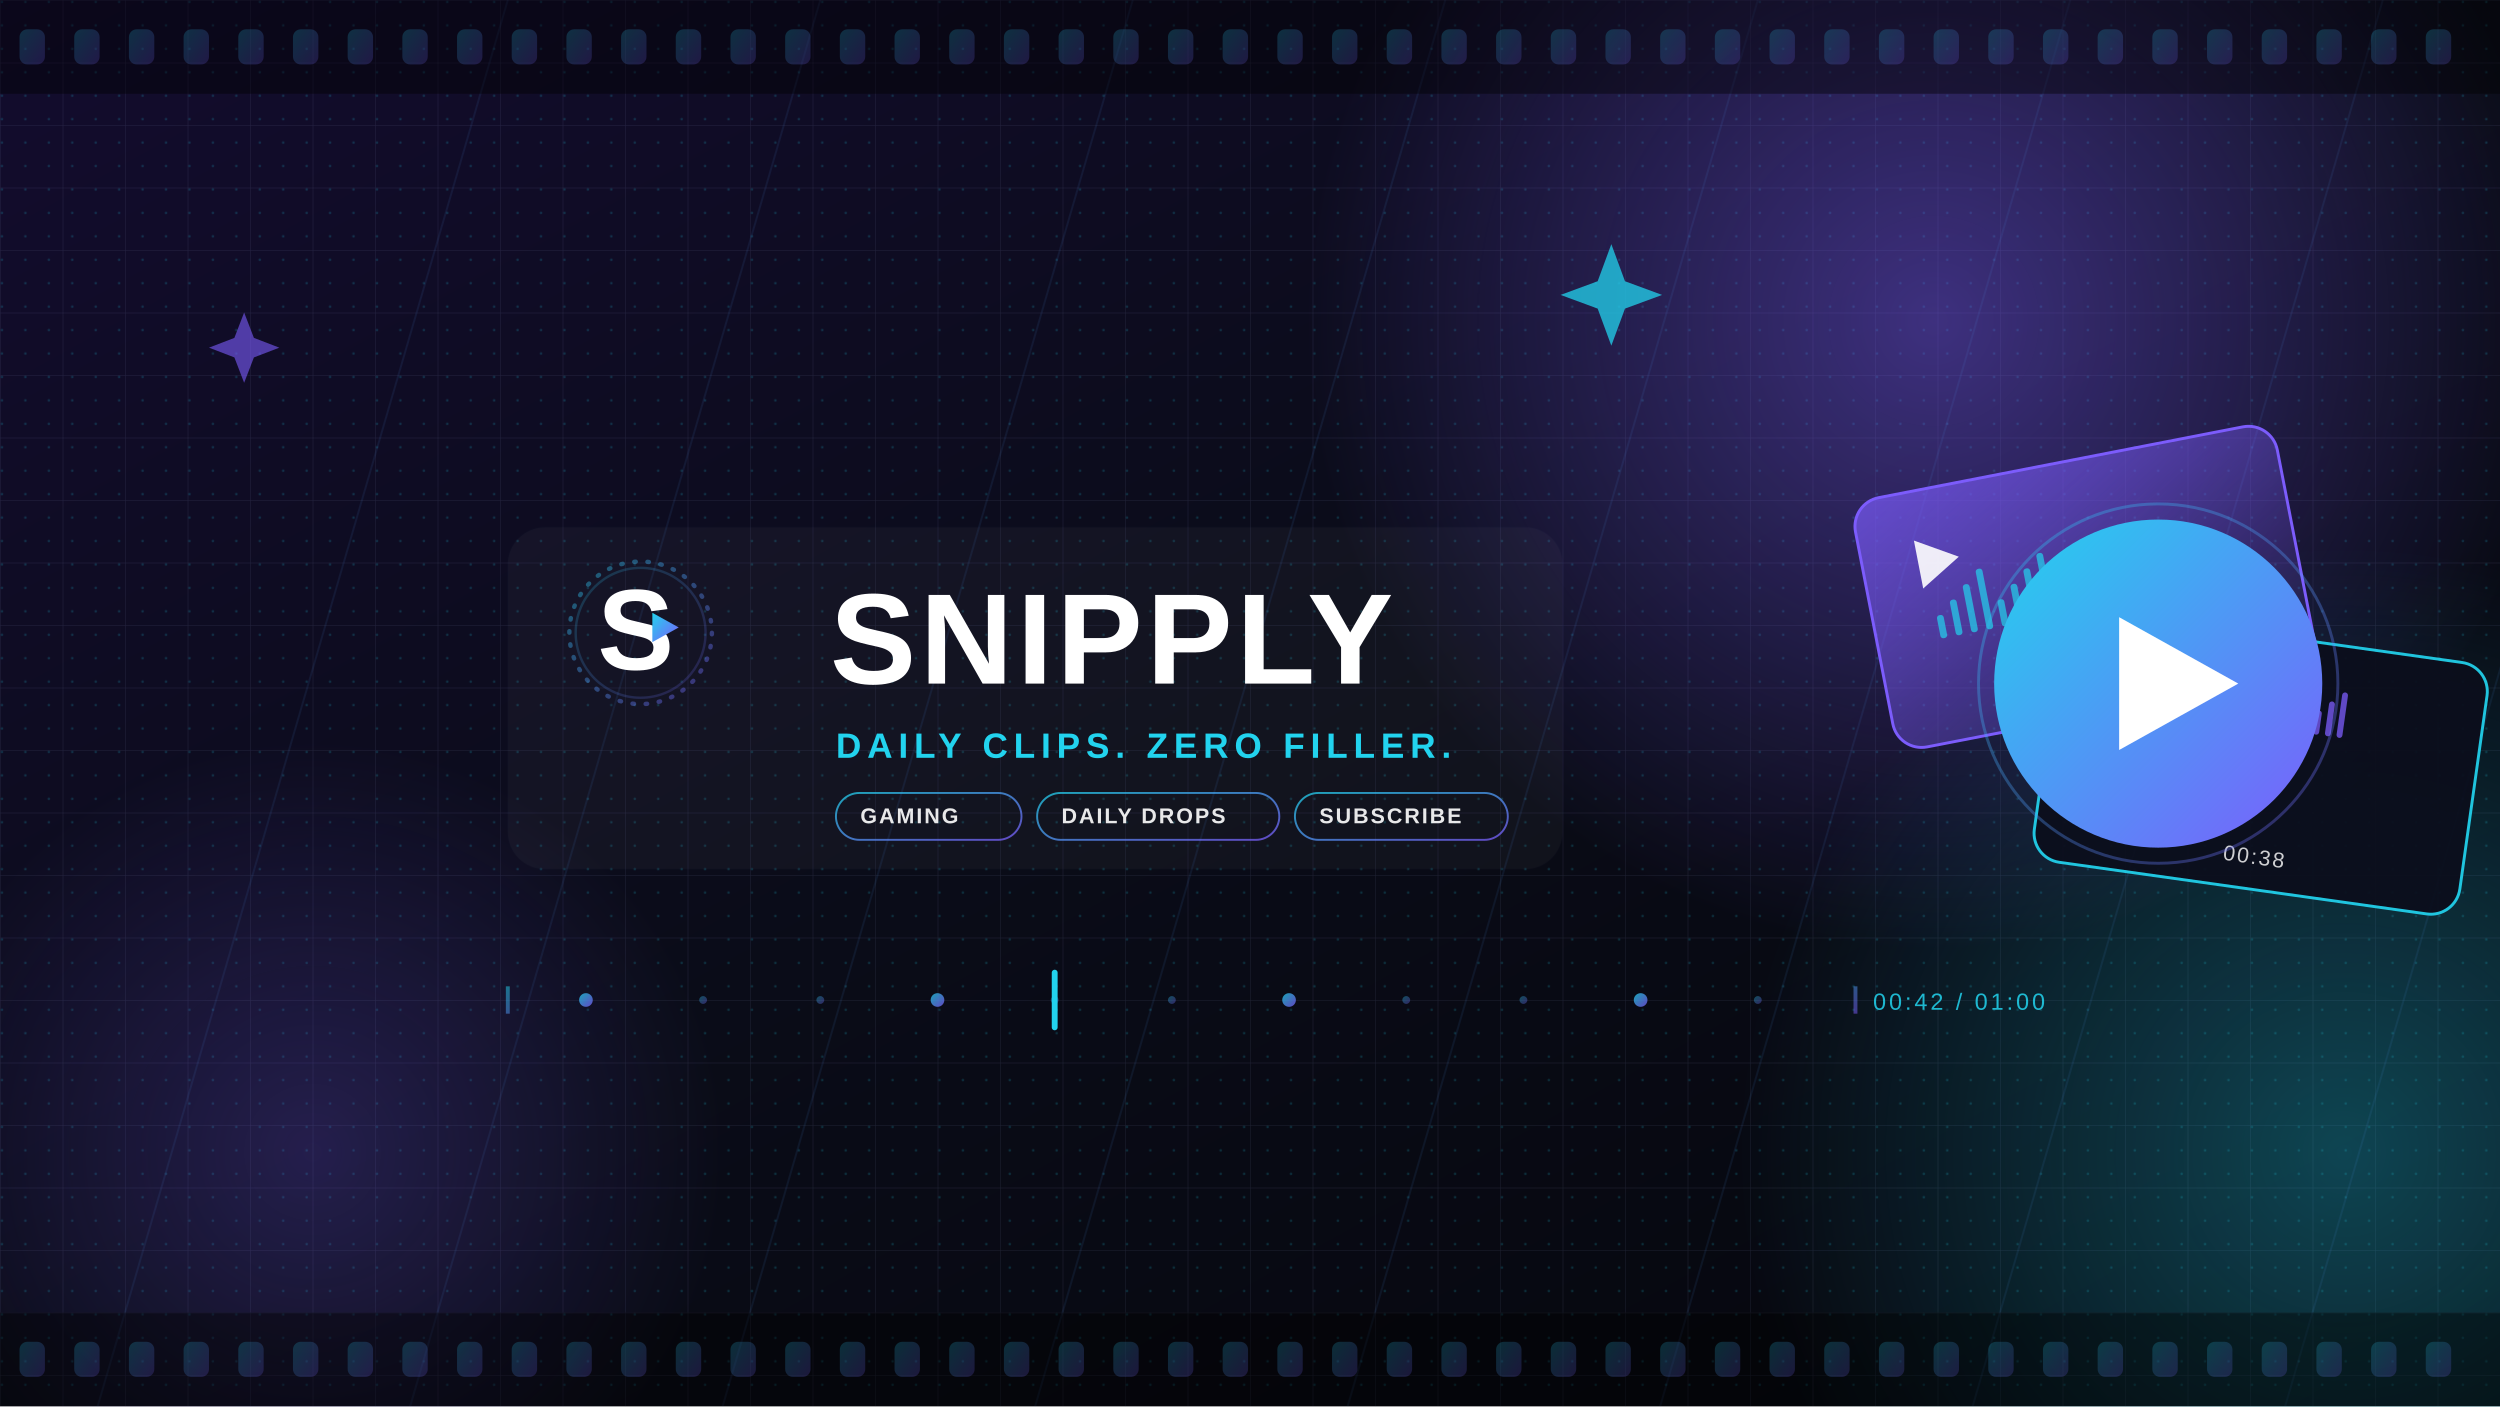
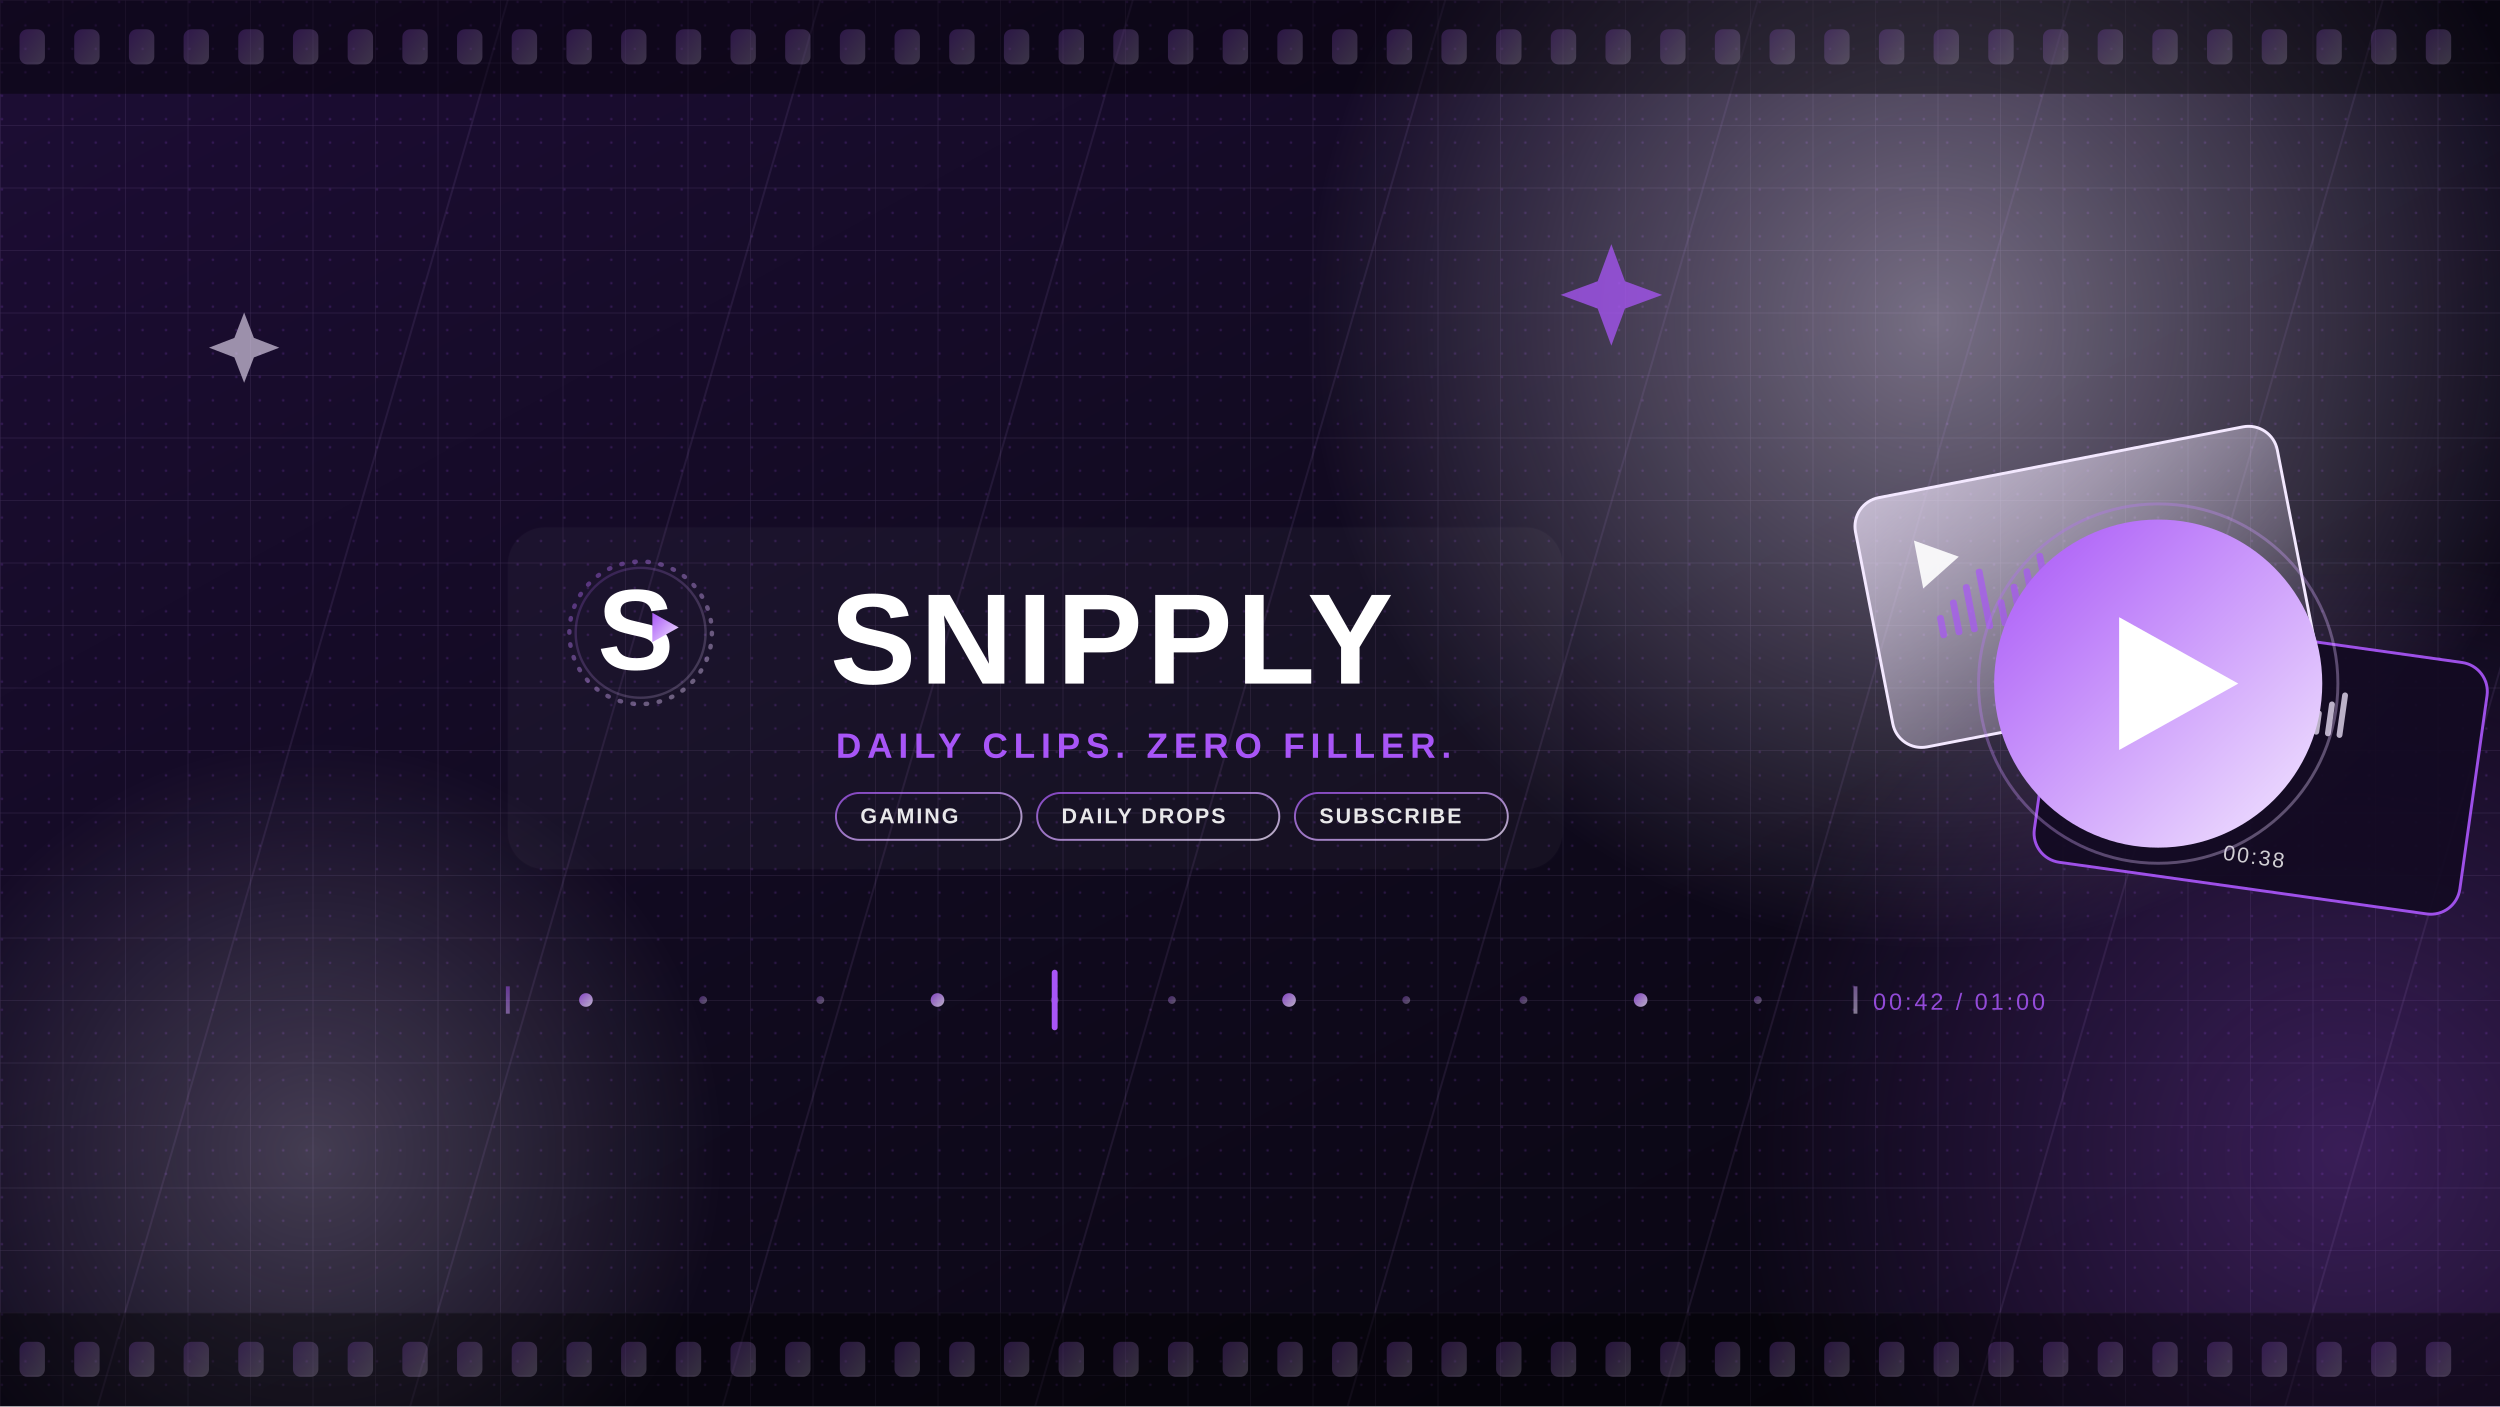
<svg xmlns="http://www.w3.org/2000/svg" width="2560" height="1440" viewBox="0 0 2560 1440">
  <defs>
    <linearGradient id="bg" x1="0" y1="0" x2="1" y2="1">
-       <stop offset="0%" stop-color="#130C2E" />
-       <stop offset="50%" stop-color="#0A0C18" />
-       <stop offset="100%" stop-color="#05060C" />
+       <stop offset="0%" stop-color="#1D0D35" />
+       <stop offset="50%" stop-color="#100A1E" />
+       <stop offset="100%" stop-color="#08050F" />
    </linearGradient>
    <linearGradient id="accent" x1="0" y1="0" x2="1" y2="1">
-       <stop offset="0%" stop-color="#22D3EE" />
-       <stop offset="100%" stop-color="#7C5CFC" />
+       <stop offset="0%" stop-color="#A855F7" />
+       <stop offset="100%" stop-color="#F3E8FF" />
    </linearGradient>
    <linearGradient id="card" x1="0" y1="0" x2="1" y2="1">
-       <stop offset="0%" stop-color="#7C5CFC" stop-opacity="0.7" />
-       <stop offset="100%" stop-color="#7C5CFC" stop-opacity="0.05" />
+       <stop offset="0%" stop-color="#F3E8FF" stop-opacity="0.7" />
+       <stop offset="100%" stop-color="#F3E8FF" stop-opacity="0.05" />
    </linearGradient>
    <radialGradient id="glowA" cx="50%" cy="50%" r="50%">
-       <stop offset="0%" stop-color="#7C5CFC" stop-opacity="0.45" />
-       <stop offset="100%" stop-color="#7C5CFC" stop-opacity="0" />
+       <stop offset="0%" stop-color="#F3E8FF" stop-opacity="0.45" />
+       <stop offset="100%" stop-color="#F3E8FF" stop-opacity="0" />
    </radialGradient>
    <radialGradient id="glowB" cx="50%" cy="50%" r="50%">
-       <stop offset="0%" stop-color="#22D3EE" stop-opacity="0.3" />
-       <stop offset="100%" stop-color="#22D3EE" stop-opacity="0" />
+       <stop offset="0%" stop-color="#A855F7" stop-opacity="0.3" />
+       <stop offset="100%" stop-color="#A855F7" stop-opacity="0" />
    </radialGradient>
    <pattern id="grid" width="64" height="64" patternUnits="userSpaceOnUse">
-       <path d="M 64 0 L 0 0 0 64" fill="none" stroke="#8B8FC7" stroke-width="1" opacity="0.18" />
+       <path d="M 64 0 L 0 0 0 64" fill="none" stroke="#C9A9F5" stroke-width="1" opacity="0.18" />
    </pattern>
    <pattern id="dots" width="24" height="24" patternUnits="userSpaceOnUse">
-       <circle cx="2" cy="2" r="1.4" fill="#22D3EE" opacity="0.16" />
+       <circle cx="2" cy="2" r="1.4" fill="#A855F7" opacity="0.16" />
    </pattern>
  </defs>
  <rect width="2560" height="1440" fill="url(#bg)" />
  <rect width="2560" height="1440" fill="url(#grid)" />
  <rect width="2560" height="1440" fill="url(#dots)" />
  <circle cx="1980" cy="330" r="640" fill="url(#glowA)" />
  <circle cx="2400" cy="1180" r="620" fill="url(#glowB)" />
  <circle cx="320" cy="1180" r="420" fill="url(#glowA)" opacity="0.5" />
  <path d="M 100 1440 L 520 0" stroke="url(#accent)" stroke-width="2" opacity="0.09" />
  <path d="M 420 1440 L 840 0" stroke="url(#accent)" stroke-width="2" opacity="0.09" />
  <path d="M 740 1440 L 1160 0" stroke="url(#accent)" stroke-width="2" opacity="0.09" />
  <path d="M 1060 1440 L 1480 0" stroke="url(#accent)" stroke-width="2" opacity="0.09" />
  <path d="M 1380 1440 L 1800 0" stroke="url(#accent)" stroke-width="2" opacity="0.09" />
  <path d="M 1700 1440 L 2120 0" stroke="url(#accent)" stroke-width="2" opacity="0.09" />
  <path d="M 2020 1440 L 2440 0" stroke="url(#accent)" stroke-width="2" opacity="0.09" />
  <path d="M 2340 1440 L 2760 0" stroke="url(#accent)" stroke-width="2" opacity="0.09" />
  <rect x="0" y="0" width="2560" height="96" fill="#000000" opacity="0.42" />
  <rect x="0" y="1344" width="2560" height="96" fill="#000000" opacity="0.42" />
  <rect x="20" y="30" width="26" height="36" rx="8" fill="url(#accent)" opacity="0.2" />
  <rect x="76" y="30" width="26" height="36" rx="8" fill="url(#accent)" opacity="0.2" />
  <rect x="132" y="30" width="26" height="36" rx="8" fill="url(#accent)" opacity="0.2" />
  <rect x="188" y="30" width="26" height="36" rx="8" fill="url(#accent)" opacity="0.2" />
  <rect x="244" y="30" width="26" height="36" rx="8" fill="url(#accent)" opacity="0.2" />
  <rect x="300" y="30" width="26" height="36" rx="8" fill="url(#accent)" opacity="0.2" />
  <rect x="356" y="30" width="26" height="36" rx="8" fill="url(#accent)" opacity="0.2" />
  <rect x="412" y="30" width="26" height="36" rx="8" fill="url(#accent)" opacity="0.2" />
  <rect x="468" y="30" width="26" height="36" rx="8" fill="url(#accent)" opacity="0.2" />
  <rect x="524" y="30" width="26" height="36" rx="8" fill="url(#accent)" opacity="0.2" />
  <rect x="580" y="30" width="26" height="36" rx="8" fill="url(#accent)" opacity="0.2" />
  <rect x="636" y="30" width="26" height="36" rx="8" fill="url(#accent)" opacity="0.2" />
  <rect x="692" y="30" width="26" height="36" rx="8" fill="url(#accent)" opacity="0.2" />
  <rect x="748" y="30" width="26" height="36" rx="8" fill="url(#accent)" opacity="0.2" />
  <rect x="804" y="30" width="26" height="36" rx="8" fill="url(#accent)" opacity="0.2" />
  <rect x="860" y="30" width="26" height="36" rx="8" fill="url(#accent)" opacity="0.2" />
  <rect x="916" y="30" width="26" height="36" rx="8" fill="url(#accent)" opacity="0.2" />
  <rect x="972" y="30" width="26" height="36" rx="8" fill="url(#accent)" opacity="0.2" />
  <rect x="1028" y="30" width="26" height="36" rx="8" fill="url(#accent)" opacity="0.2" />
  <rect x="1084" y="30" width="26" height="36" rx="8" fill="url(#accent)" opacity="0.2" />
  <rect x="1140" y="30" width="26" height="36" rx="8" fill="url(#accent)" opacity="0.2" />
  <rect x="1196" y="30" width="26" height="36" rx="8" fill="url(#accent)" opacity="0.2" />
  <rect x="1252" y="30" width="26" height="36" rx="8" fill="url(#accent)" opacity="0.2" />
  <rect x="1308" y="30" width="26" height="36" rx="8" fill="url(#accent)" opacity="0.2" />
  <rect x="1364" y="30" width="26" height="36" rx="8" fill="url(#accent)" opacity="0.2" />
  <rect x="1420" y="30" width="26" height="36" rx="8" fill="url(#accent)" opacity="0.2" />
  <rect x="1476" y="30" width="26" height="36" rx="8" fill="url(#accent)" opacity="0.2" />
  <rect x="1532" y="30" width="26" height="36" rx="8" fill="url(#accent)" opacity="0.2" />
  <rect x="1588" y="30" width="26" height="36" rx="8" fill="url(#accent)" opacity="0.2" />
  <rect x="1644" y="30" width="26" height="36" rx="8" fill="url(#accent)" opacity="0.2" />
  <rect x="1700" y="30" width="26" height="36" rx="8" fill="url(#accent)" opacity="0.2" />
  <rect x="1756" y="30" width="26" height="36" rx="8" fill="url(#accent)" opacity="0.2" />
  <rect x="1812" y="30" width="26" height="36" rx="8" fill="url(#accent)" opacity="0.2" />
  <rect x="1868" y="30" width="26" height="36" rx="8" fill="url(#accent)" opacity="0.2" />
  <rect x="1924" y="30" width="26" height="36" rx="8" fill="url(#accent)" opacity="0.2" />
  <rect x="1980" y="30" width="26" height="36" rx="8" fill="url(#accent)" opacity="0.2" />
  <rect x="2036" y="30" width="26" height="36" rx="8" fill="url(#accent)" opacity="0.2" />
  <rect x="2092" y="30" width="26" height="36" rx="8" fill="url(#accent)" opacity="0.2" />
  <rect x="2148" y="30" width="26" height="36" rx="8" fill="url(#accent)" opacity="0.2" />
  <rect x="2204" y="30" width="26" height="36" rx="8" fill="url(#accent)" opacity="0.2" />
  <rect x="2260" y="30" width="26" height="36" rx="8" fill="url(#accent)" opacity="0.2" />
  <rect x="2316" y="30" width="26" height="36" rx="8" fill="url(#accent)" opacity="0.2" />
  <rect x="2372" y="30" width="26" height="36" rx="8" fill="url(#accent)" opacity="0.2" />
  <rect x="2428" y="30" width="26" height="36" rx="8" fill="url(#accent)" opacity="0.2" />
  <rect x="2484" y="30" width="26" height="36" rx="8" fill="url(#accent)" opacity="0.2" />
  <rect x="20" y="1374" width="26" height="36" rx="8" fill="url(#accent)" opacity="0.2" />
  <rect x="76" y="1374" width="26" height="36" rx="8" fill="url(#accent)" opacity="0.2" />
  <rect x="132" y="1374" width="26" height="36" rx="8" fill="url(#accent)" opacity="0.2" />
  <rect x="188" y="1374" width="26" height="36" rx="8" fill="url(#accent)" opacity="0.2" />
  <rect x="244" y="1374" width="26" height="36" rx="8" fill="url(#accent)" opacity="0.2" />
  <rect x="300" y="1374" width="26" height="36" rx="8" fill="url(#accent)" opacity="0.2" />
  <rect x="356" y="1374" width="26" height="36" rx="8" fill="url(#accent)" opacity="0.2" />
  <rect x="412" y="1374" width="26" height="36" rx="8" fill="url(#accent)" opacity="0.2" />
  <rect x="468" y="1374" width="26" height="36" rx="8" fill="url(#accent)" opacity="0.2" />
  <rect x="524" y="1374" width="26" height="36" rx="8" fill="url(#accent)" opacity="0.2" />
  <rect x="580" y="1374" width="26" height="36" rx="8" fill="url(#accent)" opacity="0.2" />
  <rect x="636" y="1374" width="26" height="36" rx="8" fill="url(#accent)" opacity="0.2" />
  <rect x="692" y="1374" width="26" height="36" rx="8" fill="url(#accent)" opacity="0.2" />
  <rect x="748" y="1374" width="26" height="36" rx="8" fill="url(#accent)" opacity="0.2" />
  <rect x="804" y="1374" width="26" height="36" rx="8" fill="url(#accent)" opacity="0.2" />
  <rect x="860" y="1374" width="26" height="36" rx="8" fill="url(#accent)" opacity="0.2" />
  <rect x="916" y="1374" width="26" height="36" rx="8" fill="url(#accent)" opacity="0.2" />
  <rect x="972" y="1374" width="26" height="36" rx="8" fill="url(#accent)" opacity="0.2" />
  <rect x="1028" y="1374" width="26" height="36" rx="8" fill="url(#accent)" opacity="0.2" />
  <rect x="1084" y="1374" width="26" height="36" rx="8" fill="url(#accent)" opacity="0.2" />
  <rect x="1140" y="1374" width="26" height="36" rx="8" fill="url(#accent)" opacity="0.2" />
  <rect x="1196" y="1374" width="26" height="36" rx="8" fill="url(#accent)" opacity="0.2" />
  <rect x="1252" y="1374" width="26" height="36" rx="8" fill="url(#accent)" opacity="0.2" />
  <rect x="1308" y="1374" width="26" height="36" rx="8" fill="url(#accent)" opacity="0.2" />
  <rect x="1364" y="1374" width="26" height="36" rx="8" fill="url(#accent)" opacity="0.2" />
  <rect x="1420" y="1374" width="26" height="36" rx="8" fill="url(#accent)" opacity="0.2" />
  <rect x="1476" y="1374" width="26" height="36" rx="8" fill="url(#accent)" opacity="0.2" />
  <rect x="1532" y="1374" width="26" height="36" rx="8" fill="url(#accent)" opacity="0.2" />
  <rect x="1588" y="1374" width="26" height="36" rx="8" fill="url(#accent)" opacity="0.2" />
  <rect x="1644" y="1374" width="26" height="36" rx="8" fill="url(#accent)" opacity="0.2" />
  <rect x="1700" y="1374" width="26" height="36" rx="8" fill="url(#accent)" opacity="0.2" />
  <rect x="1756" y="1374" width="26" height="36" rx="8" fill="url(#accent)" opacity="0.2" />
  <rect x="1812" y="1374" width="26" height="36" rx="8" fill="url(#accent)" opacity="0.2" />
  <rect x="1868" y="1374" width="26" height="36" rx="8" fill="url(#accent)" opacity="0.2" />
  <rect x="1924" y="1374" width="26" height="36" rx="8" fill="url(#accent)" opacity="0.2" />
  <rect x="1980" y="1374" width="26" height="36" rx="8" fill="url(#accent)" opacity="0.2" />
  <rect x="2036" y="1374" width="26" height="36" rx="8" fill="url(#accent)" opacity="0.2" />
  <rect x="2092" y="1374" width="26" height="36" rx="8" fill="url(#accent)" opacity="0.2" />
  <rect x="2148" y="1374" width="26" height="36" rx="8" fill="url(#accent)" opacity="0.2" />
  <rect x="2204" y="1374" width="26" height="36" rx="8" fill="url(#accent)" opacity="0.2" />
  <rect x="2260" y="1374" width="26" height="36" rx="8" fill="url(#accent)" opacity="0.2" />
  <rect x="2316" y="1374" width="26" height="36" rx="8" fill="url(#accent)" opacity="0.2" />
  <rect x="2372" y="1374" width="26" height="36" rx="8" fill="url(#accent)" opacity="0.2" />
  <rect x="2428" y="1374" width="26" height="36" rx="8" fill="url(#accent)" opacity="0.2" />
  <rect x="2484" y="1374" width="26" height="36" rx="8" fill="url(#accent)" opacity="0.2" />
  <rect x="520" y="540" width="1080" height="350" rx="38" fill="#FFFFFF" opacity="0.035" stroke="url(#accent)" stroke-width="2" stroke-opacity="0.18" />
  <g transform="translate(556 548) scale(0.25)">
    <circle cx="400" cy="400" r="266" fill="none" stroke="url(#accent)" stroke-width="10" opacity="0.2" />
    <circle cx="400" cy="400" r="292" fill="none" stroke="url(#accent)" stroke-width="18" stroke-dasharray="6 48" stroke-linecap="round" opacity="0.4" />
    <text x="380" y="550" text-anchor="middle" font-family="Liberation Sans, Arial, sans-serif" font-size="470" font-weight="bold" fill="#FFFFFF">S</text>
    <path d="M 448 318 L 448 438 L 556 378 Z" fill="url(#accent)" />
  </g>
  <text x="850" y="700" font-family="Liberation Sans, Arial, sans-serif" font-size="132" font-weight="bold" letter-spacing="4" fill="#FFFFFF">SNIPPLY</text>
-   <text x="856" y="776" font-family="Liberation Sans, Arial, sans-serif" font-size="36" font-weight="bold" letter-spacing="6" fill="#22D3EE">DAILY CLIPS. ZERO FILLER.</text>
+   <text x="856" y="776" font-family="Liberation Sans, Arial, sans-serif" font-size="36" font-weight="bold" letter-spacing="6" fill="#A855F7">DAILY CLIPS. ZERO FILLER.</text>
  <g font-family="Liberation Sans, Arial, sans-serif" font-size="22" font-weight="bold" letter-spacing="2">
    <rect x="856" y="812" width="190" height="48" rx="24" fill="none" stroke="url(#accent)" stroke-width="2" opacity="0.75" />
    <text x="881" y="843" fill="#FFFFFF" opacity="0.9">GAMING</text>
    <rect x="1062" y="812" width="248" height="48" rx="24" fill="none" stroke="url(#accent)" stroke-width="2" opacity="0.75" />
    <text x="1087" y="843" fill="#FFFFFF" opacity="0.9">DAILY DROPS</text>
    <rect x="1326" y="812" width="218" height="48" rx="24" fill="none" stroke="url(#accent)" stroke-width="2" opacity="0.75" />
    <text x="1351" y="843" fill="#FFFFFF" opacity="0.9">SUBSCRIBE</text>
  </g>
  <path d="M 520 1024 L 1900 1024" stroke="url(#accent)" stroke-width="3" opacity="0.28" />
  <path d="M 520 1010 L 520 1038 M 1900 1010 L 1900 1038" stroke="url(#accent)" stroke-width="4" opacity="0.5" />
  <circle cx="600" cy="1024" r="7" fill="url(#accent)" opacity="0.75" />
  <circle cx="720" cy="1024" r="4" fill="url(#accent)" opacity="0.35" />
  <circle cx="840" cy="1024" r="4" fill="url(#accent)" opacity="0.35" />
  <circle cx="960" cy="1024" r="7" fill="url(#accent)" opacity="0.75" />
  <circle cx="1080" cy="1024" r="4" fill="url(#accent)" opacity="0.35" />
  <circle cx="1200" cy="1024" r="4" fill="url(#accent)" opacity="0.35" />
  <circle cx="1320" cy="1024" r="7" fill="url(#accent)" opacity="0.75" />
  <circle cx="1440" cy="1024" r="4" fill="url(#accent)" opacity="0.35" />
  <circle cx="1560" cy="1024" r="4" fill="url(#accent)" opacity="0.35" />
  <circle cx="1680" cy="1024" r="7" fill="url(#accent)" opacity="0.75" />
  <circle cx="1800" cy="1024" r="4" fill="url(#accent)" opacity="0.35" />
-   <path d="M 1080 996 L 1080 1052" stroke="#22D3EE" stroke-width="6" stroke-linecap="round" />
-   <text x="1918" y="1034" font-family="Liberation Sans, Arial, sans-serif" font-size="24" letter-spacing="3" fill="#22D3EE" opacity="0.85">00:42 / 01:00</text>
+   <path d="M 1080 996 L 1080 1052" stroke="#A855F7" stroke-width="6" stroke-linecap="round" />
+   <text x="1918" y="1034" font-family="Liberation Sans, Arial, sans-serif" font-size="24" letter-spacing="3" fill="#A855F7" opacity="0.85">00:42 / 01:00</text>
  <g transform="rotate(-11 2140 600)">
-     <rect x="1915" y="470" width="440" height="260" rx="30" fill="url(#card)" stroke="#7C5CFC" stroke-width="3" />
+     <rect x="1915" y="470" width="440" height="260" rx="30" fill="url(#card)" stroke="#F3E8FF" stroke-width="3" />
    <path d="M 1972 520 L 1972 570 L 2014 545 Z" fill="#FFFFFF" opacity="0.9" />
-     <rect x="1980" y="600" width="7" height="24" rx="3" fill="#22D3EE" opacity="0.7" />
-     <rect x="1996" y="587" width="7" height="37" rx="3" fill="#22D3EE" opacity="0.7" />
-     <rect x="2012" y="574" width="7" height="50" rx="3" fill="#22D3EE" opacity="0.7" />
-     <rect x="2028" y="561" width="7" height="63" rx="3" fill="#22D3EE" opacity="0.7" />
-     <rect x="2044" y="596" width="7" height="28" rx="3" fill="#22D3EE" opacity="0.7" />
-     <rect x="2060" y="583" width="7" height="41" rx="3" fill="#22D3EE" opacity="0.7" />
-     <rect x="2076" y="570" width="7" height="54" rx="3" fill="#22D3EE" opacity="0.7" />
-     <rect x="2092" y="557" width="7" height="67" rx="3" fill="#22D3EE" opacity="0.7" />
-     <rect x="2108" y="592" width="7" height="32" rx="3" fill="#22D3EE" opacity="0.7" />
-     <rect x="2124" y="579" width="7" height="45" rx="3" fill="#22D3EE" opacity="0.7" />
-     <rect x="2140" y="566" width="7" height="58" rx="3" fill="#22D3EE" opacity="0.7" />
-     <rect x="2156" y="553" width="7" height="71" rx="3" fill="#22D3EE" opacity="0.7" />
-     <rect x="2172" y="588" width="7" height="36" rx="3" fill="#22D3EE" opacity="0.7" />
-     <rect x="2188" y="575" width="7" height="49" rx="3" fill="#22D3EE" opacity="0.7" />
-     <rect x="2204" y="562" width="7" height="62" rx="3" fill="#22D3EE" opacity="0.7" />
-     <rect x="2220" y="597" width="7" height="27" rx="3" fill="#22D3EE" opacity="0.7" />
-     <rect x="2236" y="584" width="7" height="40" rx="3" fill="#22D3EE" opacity="0.7" />
+     <rect x="1980" y="600" width="7" height="24" rx="3" fill="#A855F7" opacity="0.7" />
+     <rect x="1996" y="587" width="7" height="37" rx="3" fill="#A855F7" opacity="0.7" />
+     <rect x="2012" y="574" width="7" height="50" rx="3" fill="#A855F7" opacity="0.7" />
+     <rect x="2028" y="561" width="7" height="63" rx="3" fill="#A855F7" opacity="0.7" />
+     <rect x="2044" y="596" width="7" height="28" rx="3" fill="#A855F7" opacity="0.7" />
+     <rect x="2060" y="583" width="7" height="41" rx="3" fill="#A855F7" opacity="0.7" />
+     <rect x="2076" y="570" width="7" height="54" rx="3" fill="#A855F7" opacity="0.7" />
+     <rect x="2092" y="557" width="7" height="67" rx="3" fill="#A855F7" opacity="0.7" />
+     <rect x="2108" y="592" width="7" height="32" rx="3" fill="#A855F7" opacity="0.7" />
+     <rect x="2124" y="579" width="7" height="45" rx="3" fill="#A855F7" opacity="0.7" />
+     <rect x="2140" y="566" width="7" height="58" rx="3" fill="#A855F7" opacity="0.7" />
+     <rect x="2156" y="553" width="7" height="71" rx="3" fill="#A855F7" opacity="0.7" />
+     <rect x="2172" y="588" width="7" height="36" rx="3" fill="#A855F7" opacity="0.7" />
+     <rect x="2188" y="575" width="7" height="49" rx="3" fill="#A855F7" opacity="0.7" />
+     <rect x="2204" y="562" width="7" height="62" rx="3" fill="#A855F7" opacity="0.7" />
+     <rect x="2220" y="597" width="7" height="27" rx="3" fill="#A855F7" opacity="0.7" />
+     <rect x="2236" y="584" width="7" height="40" rx="3" fill="#A855F7" opacity="0.7" />
    <text x="2110" y="708" font-family="Liberation Sans, Arial, sans-serif" font-size="22" letter-spacing="2" fill="#FFFFFF" opacity="0.8">00:12</text>
  </g>
  <g transform="rotate(8 2310 780)">
-     <rect x="2095" y="650" width="440" height="260" rx="30" fill="#0B0D1B" opacity="0.92" stroke="#22D3EE" stroke-width="3" />
-     <rect x="2160" y="726" width="6" height="18" rx="3" fill="#7C5CFC" opacity="0.75" />
-     <rect x="2172" y="715" width="6" height="29" rx="3" fill="#7C5CFC" opacity="0.75" />
-     <rect x="2184" y="704" width="6" height="40" rx="3" fill="#7C5CFC" opacity="0.75" />
-     <rect x="2196" y="693" width="6" height="51" rx="3" fill="#7C5CFC" opacity="0.75" />
-     <rect x="2208" y="718" width="6" height="26" rx="3" fill="#7C5CFC" opacity="0.75" />
-     <rect x="2220" y="707" width="6" height="37" rx="3" fill="#7C5CFC" opacity="0.75" />
-     <rect x="2232" y="696" width="6" height="48" rx="3" fill="#7C5CFC" opacity="0.75" />
-     <rect x="2244" y="721" width="6" height="23" rx="3" fill="#7C5CFC" opacity="0.75" />
-     <rect x="2256" y="710" width="6" height="34" rx="3" fill="#7C5CFC" opacity="0.75" />
-     <rect x="2268" y="699" width="6" height="45" rx="3" fill="#7C5CFC" opacity="0.75" />
-     <rect x="2280" y="724" width="6" height="20" rx="3" fill="#7C5CFC" opacity="0.75" />
-     <rect x="2292" y="713" width="6" height="31" rx="3" fill="#7C5CFC" opacity="0.75" />
-     <rect x="2304" y="702" width="6" height="42" rx="3" fill="#7C5CFC" opacity="0.75" />
-     <rect x="2316" y="691" width="6" height="53" rx="3" fill="#7C5CFC" opacity="0.75" />
-     <rect x="2328" y="716" width="6" height="28" rx="3" fill="#7C5CFC" opacity="0.75" />
-     <rect x="2340" y="705" width="6" height="39" rx="3" fill="#7C5CFC" opacity="0.75" />
-     <rect x="2352" y="694" width="6" height="50" rx="3" fill="#7C5CFC" opacity="0.75" />
-     <rect x="2364" y="719" width="6" height="25" rx="3" fill="#7C5CFC" opacity="0.75" />
-     <rect x="2376" y="708" width="6" height="36" rx="3" fill="#7C5CFC" opacity="0.75" />
-     <rect x="2388" y="697" width="6" height="47" rx="3" fill="#7C5CFC" opacity="0.75" />
+     <rect x="2095" y="650" width="440" height="260" rx="30" fill="#120A22" opacity="0.92" stroke="#A855F7" stroke-width="3" />
+     <rect x="2160" y="726" width="6" height="18" rx="3" fill="#F3E8FF" opacity="0.75" />
+     <rect x="2172" y="715" width="6" height="29" rx="3" fill="#F3E8FF" opacity="0.75" />
+     <rect x="2184" y="704" width="6" height="40" rx="3" fill="#F3E8FF" opacity="0.75" />
+     <rect x="2196" y="693" width="6" height="51" rx="3" fill="#F3E8FF" opacity="0.75" />
+     <rect x="2208" y="718" width="6" height="26" rx="3" fill="#F3E8FF" opacity="0.75" />
+     <rect x="2220" y="707" width="6" height="37" rx="3" fill="#F3E8FF" opacity="0.75" />
+     <rect x="2232" y="696" width="6" height="48" rx="3" fill="#F3E8FF" opacity="0.75" />
+     <rect x="2244" y="721" width="6" height="23" rx="3" fill="#F3E8FF" opacity="0.75" />
+     <rect x="2256" y="710" width="6" height="34" rx="3" fill="#F3E8FF" opacity="0.75" />
+     <rect x="2268" y="699" width="6" height="45" rx="3" fill="#F3E8FF" opacity="0.75" />
+     <rect x="2280" y="724" width="6" height="20" rx="3" fill="#F3E8FF" opacity="0.75" />
+     <rect x="2292" y="713" width="6" height="31" rx="3" fill="#F3E8FF" opacity="0.75" />
+     <rect x="2304" y="702" width="6" height="42" rx="3" fill="#F3E8FF" opacity="0.75" />
+     <rect x="2316" y="691" width="6" height="53" rx="3" fill="#F3E8FF" opacity="0.75" />
+     <rect x="2328" y="716" width="6" height="28" rx="3" fill="#F3E8FF" opacity="0.75" />
+     <rect x="2340" y="705" width="6" height="39" rx="3" fill="#F3E8FF" opacity="0.75" />
+     <rect x="2352" y="694" width="6" height="50" rx="3" fill="#F3E8FF" opacity="0.75" />
+     <rect x="2364" y="719" width="6" height="25" rx="3" fill="#F3E8FF" opacity="0.75" />
+     <rect x="2376" y="708" width="6" height="36" rx="3" fill="#F3E8FF" opacity="0.75" />
+     <rect x="2388" y="697" width="6" height="47" rx="3" fill="#F3E8FF" opacity="0.75" />
    <text x="2290" y="884" font-family="Liberation Sans, Arial, sans-serif" font-size="22" letter-spacing="2" fill="#FFFFFF" opacity="0.8">00:38</text>
  </g>
  <circle cx="2210" cy="700" r="168" fill="url(#accent)" />
  <circle cx="2210" cy="700" r="184" fill="none" stroke="url(#accent)" stroke-width="3" opacity="0.35" />
  <path d="M 2170 632 L 2170 768 L 2292 700 Z" fill="#FFFFFF" />
-   <path d="M 1650 250 L 1664 288 L 1702 302 L 1664 316 L 1650 354 L 1636 316 L 1598 302 L 1636 288 Z" fill="#22D3EE" opacity="0.75" />
-   <path d="M 250 320 L 260 346 L 286 356 L 260 366 L 250 392 L 240 366 L 214 356 L 240 346 Z" fill="#7C5CFC" opacity="0.6" />
+   <path d="M 1650 250 L 1664 288 L 1702 302 L 1664 316 L 1650 354 L 1636 316 L 1598 302 L 1636 288 Z" fill="#A855F7" opacity="0.75" />
+   <path d="M 250 320 L 260 346 L 286 356 L 260 366 L 250 392 L 240 366 L 214 356 L 240 346 Z" fill="#F3E8FF" opacity="0.6" />
</svg>
